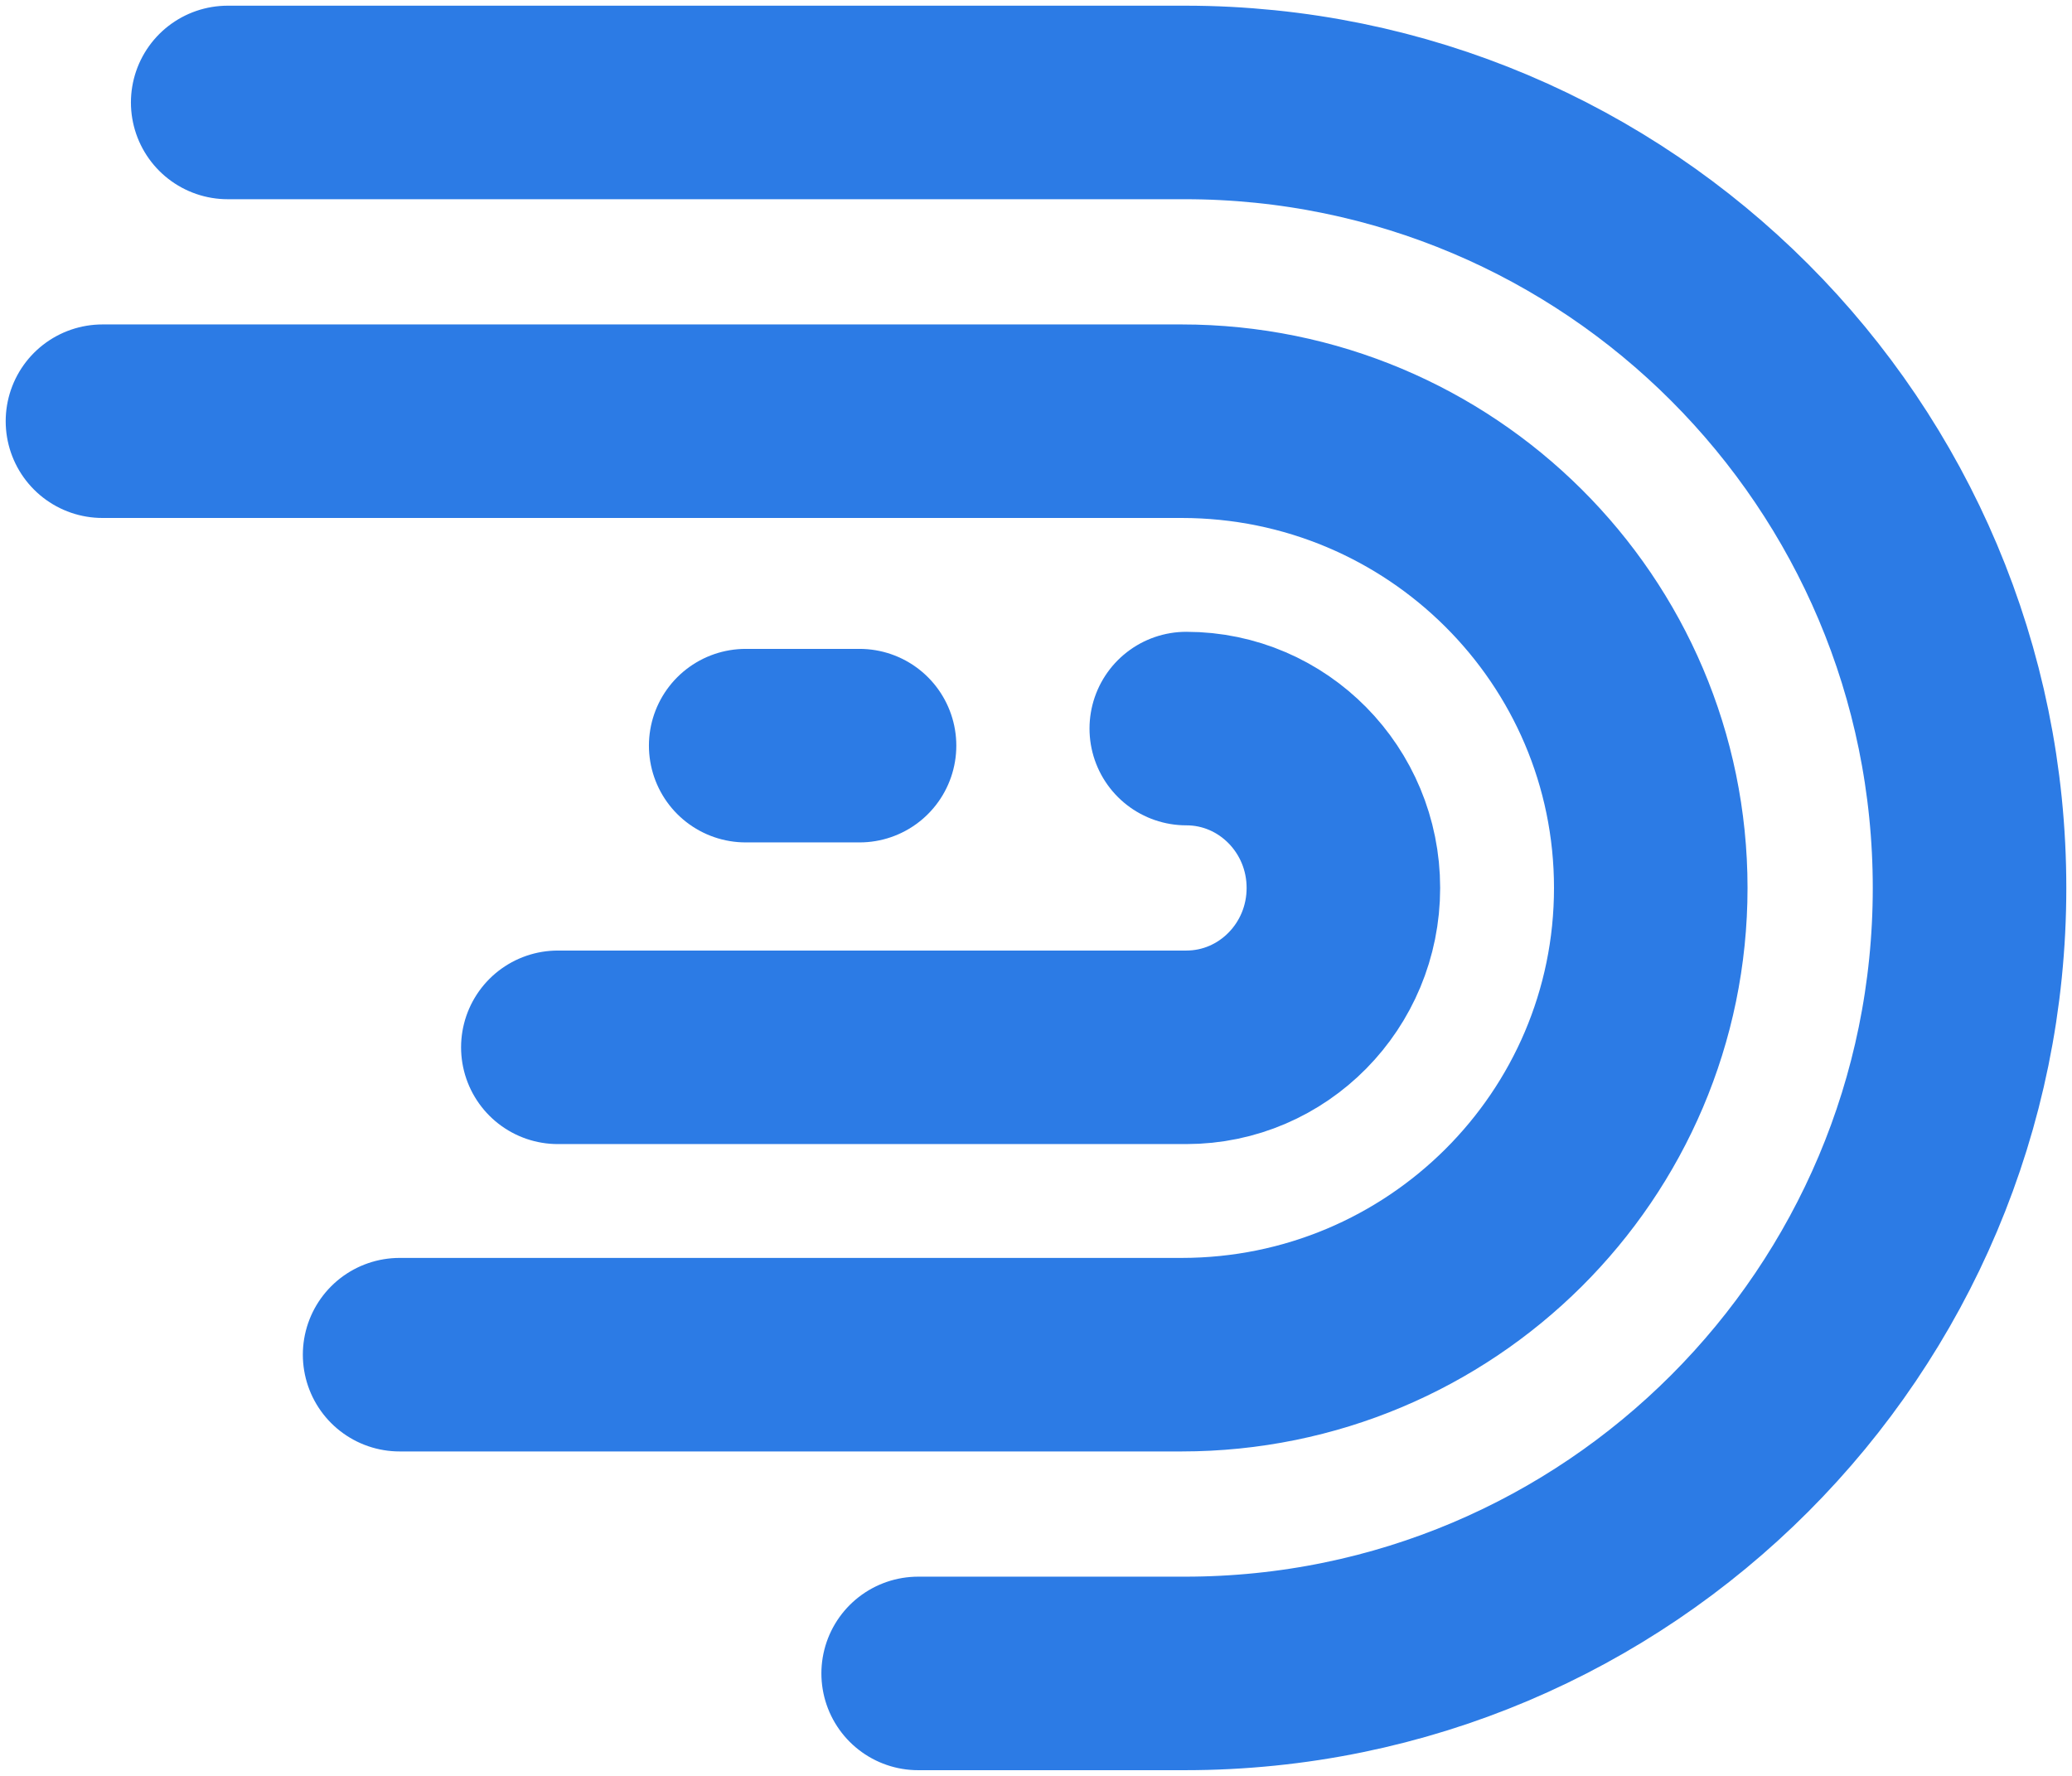
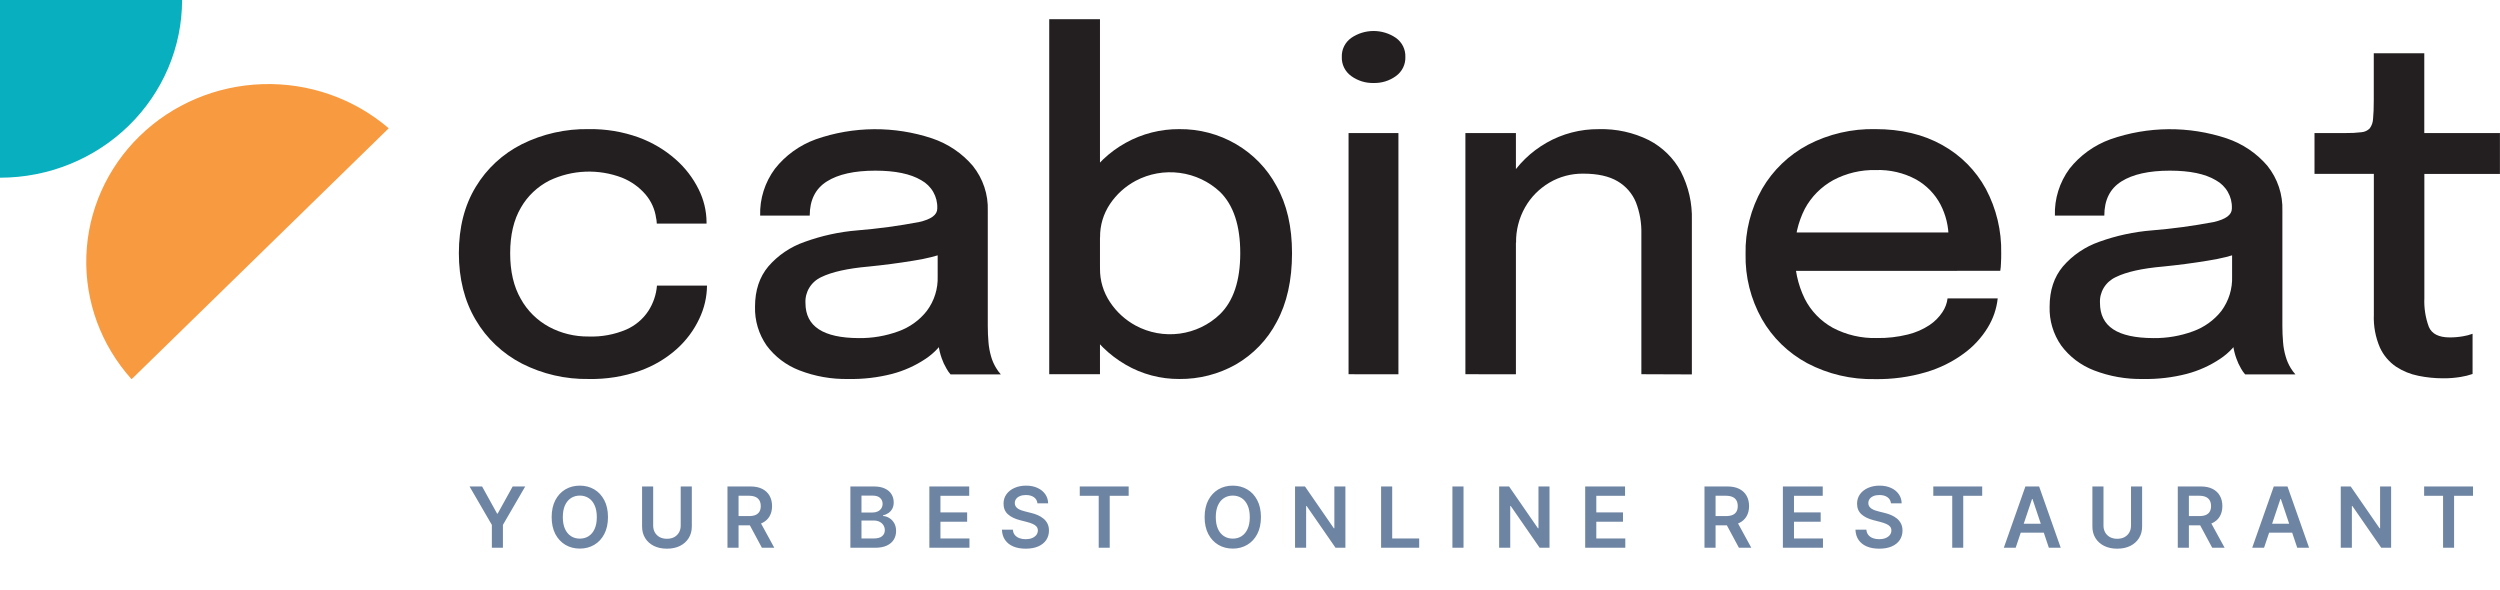
- <svg xmlns="http://www.w3.org/2000/svg" width="182" height="156" viewBox="0 0 182 156" fill="none">
-   <path d="M20 9H104.081C142.144 9 173 39.892 173 78C173 116.108 142.144 147 104.081 147H80.649" stroke="#2C7BE5" stroke-width="17" stroke-linecap="round" />
-   <path d="M35.101 119H103.788C126.549 119 145 100.644 145 78C145 55.356 126.549 37 103.788 37H9" stroke="#2C7BE5" stroke-width="17" stroke-linecap="round" />
-   <path d="M104.2 64C111.822 64 118 70.268 118 78C118 85.732 111.822 92 104.2 92H49" stroke="#2C7BE5" stroke-width="17" stroke-linecap="round" />
-   <line x1="75.5" y1="65.5" x2="65.5" y2="65.5" stroke="#2C7BE5" stroke-width="17" stroke-linecap="round" />
+ <svg xmlns="http://www.w3.org/2000/svg" width="178" height="42" viewBox="0 0 178 42" fill="none">
+   <path d="M33.432 34.636H34.325L35.392 36.567H35.435L36.503 34.636H37.395L35.808 37.372V39H35.02V37.372L33.432 34.636ZM43.288 36.818C43.288 37.288 43.2 37.691 43.024 38.026C42.849 38.36 42.611 38.616 42.308 38.793C42.007 38.971 41.665 39.06 41.283 39.06C40.901 39.06 40.559 38.971 40.256 38.793C39.955 38.614 39.717 38.358 39.54 38.024C39.366 37.689 39.278 37.287 39.278 36.818C39.278 36.348 39.366 35.946 39.54 35.612C39.717 35.277 39.955 35.021 40.256 34.843C40.559 34.666 40.901 34.577 41.283 34.577C41.665 34.577 42.007 34.666 42.308 34.843C42.611 35.021 42.849 35.277 43.024 35.612C43.2 35.946 43.288 36.348 43.288 36.818ZM42.493 36.818C42.493 36.487 42.442 36.208 42.338 35.981C42.236 35.752 42.094 35.58 41.912 35.463C41.73 35.345 41.52 35.286 41.283 35.286C41.046 35.286 40.837 35.345 40.655 35.463C40.473 35.58 40.33 35.752 40.226 35.981C40.124 36.208 40.073 36.487 40.073 36.818C40.073 37.149 40.124 37.429 40.226 37.658C40.33 37.885 40.473 38.057 40.655 38.175C40.837 38.292 41.046 38.35 41.283 38.35C41.52 38.35 41.73 38.292 41.912 38.175C42.094 38.057 42.236 37.885 42.338 37.658C42.442 37.429 42.493 37.149 42.493 36.818ZM48.466 34.636H49.257V37.487C49.257 37.8 49.183 38.075 49.035 38.312C48.889 38.549 48.683 38.734 48.417 38.868C48.152 39 47.841 39.066 47.486 39.066C47.13 39.066 46.819 39 46.553 38.868C46.287 38.734 46.081 38.549 45.935 38.312C45.789 38.075 45.716 37.8 45.716 37.487V34.636H46.506V37.421C46.506 37.603 46.546 37.765 46.625 37.907C46.706 38.049 46.82 38.16 46.966 38.242C47.113 38.321 47.286 38.361 47.486 38.361C47.686 38.361 47.86 38.321 48.006 38.242C48.154 38.16 48.267 38.049 48.347 37.907C48.426 37.765 48.466 37.603 48.466 37.421V34.636ZM51.796 39V34.636H53.432C53.767 34.636 54.049 34.695 54.276 34.811C54.505 34.928 54.677 35.091 54.794 35.301C54.912 35.51 54.971 35.754 54.971 36.032C54.971 36.312 54.911 36.555 54.792 36.761C54.674 36.965 54.5 37.124 54.27 37.236C54.04 37.347 53.757 37.402 53.422 37.402H52.256V36.746H53.315C53.511 36.746 53.672 36.719 53.797 36.665C53.922 36.609 54.014 36.529 54.074 36.424C54.135 36.318 54.165 36.187 54.165 36.032C54.165 35.877 54.135 35.745 54.074 35.636C54.013 35.525 53.919 35.441 53.794 35.384C53.669 35.326 53.508 35.297 53.311 35.297H52.586V39H51.796ZM54.05 37.023L55.13 39H54.248L53.187 37.023H54.05ZM60.547 39V34.636H62.217C62.532 34.636 62.794 34.686 63.003 34.785C63.214 34.883 63.37 35.018 63.474 35.188C63.579 35.359 63.632 35.552 63.632 35.768C63.632 35.945 63.598 36.097 63.529 36.224C63.461 36.349 63.37 36.45 63.255 36.528C63.14 36.606 63.011 36.663 62.869 36.697V36.739C63.024 36.748 63.172 36.795 63.314 36.882C63.458 36.967 63.575 37.088 63.666 37.244C63.757 37.401 63.802 37.59 63.802 37.811C63.802 38.037 63.748 38.24 63.638 38.42C63.529 38.599 63.364 38.741 63.144 38.844C62.924 38.948 62.647 39 62.313 39H60.547ZM61.337 38.34H62.187C62.474 38.34 62.681 38.285 62.807 38.175C62.935 38.065 62.999 37.923 62.999 37.749C62.999 37.62 62.967 37.504 62.903 37.4C62.839 37.295 62.748 37.212 62.63 37.153C62.513 37.092 62.372 37.061 62.209 37.061H61.337V38.34ZM61.337 36.492H62.119C62.255 36.492 62.378 36.467 62.488 36.418C62.597 36.367 62.683 36.295 62.745 36.202C62.809 36.109 62.841 35.998 62.841 35.87C62.841 35.701 62.782 35.562 62.662 35.452C62.544 35.343 62.369 35.288 62.136 35.288H61.337V36.492ZM66.17 39V34.636H69.008V35.299H66.96V36.484H68.861V37.146H66.96V38.337H69.025V39H66.17ZM73.866 35.836C73.846 35.65 73.762 35.505 73.615 35.401C73.468 35.298 73.278 35.246 73.043 35.246C72.879 35.246 72.737 35.271 72.62 35.32C72.502 35.37 72.411 35.438 72.349 35.523C72.286 35.608 72.254 35.705 72.253 35.815C72.253 35.906 72.274 35.984 72.315 36.051C72.357 36.118 72.415 36.175 72.487 36.222C72.56 36.267 72.64 36.305 72.728 36.337C72.816 36.368 72.905 36.394 72.995 36.416L73.403 36.518C73.568 36.556 73.727 36.608 73.879 36.673C74.032 36.739 74.169 36.821 74.29 36.92C74.412 37.02 74.509 37.14 74.58 37.281C74.651 37.421 74.686 37.586 74.686 37.775C74.686 38.031 74.621 38.256 74.49 38.45C74.359 38.644 74.171 38.795 73.923 38.904C73.678 39.012 73.38 39.066 73.031 39.066C72.691 39.066 72.396 39.014 72.146 38.908C71.898 38.803 71.703 38.65 71.563 38.448C71.423 38.246 71.348 38.001 71.337 37.711H72.115C72.126 37.863 72.173 37.989 72.255 38.09C72.338 38.191 72.445 38.266 72.577 38.316C72.71 38.366 72.859 38.391 73.024 38.391C73.196 38.391 73.347 38.365 73.476 38.314C73.607 38.261 73.709 38.189 73.783 38.097C73.857 38.003 73.894 37.894 73.896 37.769C73.894 37.655 73.861 37.561 73.796 37.487C73.73 37.412 73.639 37.349 73.521 37.3C73.404 37.249 73.268 37.203 73.112 37.163L72.615 37.035C72.256 36.943 71.972 36.803 71.763 36.616C71.555 36.427 71.452 36.176 71.452 35.864C71.452 35.606 71.521 35.381 71.661 35.188C71.801 34.995 71.992 34.845 72.234 34.739C72.475 34.631 72.749 34.577 73.054 34.577C73.364 34.577 73.635 34.631 73.868 34.739C74.102 34.845 74.286 34.994 74.42 35.184C74.553 35.373 74.622 35.59 74.627 35.836H73.866ZM76.879 35.299V34.636H80.361V35.299H79.012V39H78.228V35.299H76.879ZM89.779 36.818C89.779 37.288 89.691 37.691 89.515 38.026C89.34 38.36 89.102 38.616 88.799 38.793C88.498 38.971 88.156 39.06 87.774 39.06C87.392 39.06 87.05 38.971 86.747 38.793C86.446 38.614 86.208 38.358 86.031 38.024C85.857 37.689 85.769 37.287 85.769 36.818C85.769 36.348 85.857 35.946 86.031 35.612C86.208 35.277 86.446 35.021 86.747 34.843C87.05 34.666 87.392 34.577 87.774 34.577C88.156 34.577 88.498 34.666 88.799 34.843C89.102 35.021 89.34 35.277 89.515 35.612C89.691 35.946 89.779 36.348 89.779 36.818ZM88.985 36.818C88.985 36.487 88.933 36.208 88.829 35.981C88.727 35.752 88.585 35.58 88.403 35.463C88.221 35.345 88.012 35.286 87.774 35.286C87.537 35.286 87.328 35.345 87.146 35.463C86.964 35.58 86.821 35.752 86.718 35.981C86.615 36.208 86.564 36.487 86.564 36.818C86.564 37.149 86.615 37.429 86.718 37.658C86.821 37.885 86.964 38.057 87.146 38.175C87.328 38.292 87.537 38.35 87.774 38.35C88.012 38.35 88.221 38.292 88.403 38.175C88.585 38.057 88.727 37.885 88.829 37.658C88.933 37.429 88.985 37.149 88.985 36.818ZM95.793 34.636V39H95.09L93.033 36.028H92.997V39H92.207V34.636H92.914L94.968 37.611H95.006V34.636H95.793ZM98.334 39V34.636H99.124V38.337H101.046V39H98.334ZM104.203 34.636V39H103.412V34.636H104.203ZM110.325 34.636V39H109.622L107.566 36.028H107.529V39H106.739V34.636H107.446L109.5 37.611H109.539V34.636H110.325ZM112.866 39V34.636H115.704V35.299H113.657V36.484H115.557V37.146H113.657V38.337H115.721V39H112.866ZM121.359 39V34.636H122.995C123.331 34.636 123.612 34.695 123.839 34.811C124.068 34.928 124.24 35.091 124.357 35.301C124.475 35.51 124.534 35.754 124.534 36.032C124.534 36.312 124.474 36.555 124.355 36.761C124.237 36.965 124.063 37.124 123.833 37.236C123.603 37.347 123.32 37.402 122.985 37.402H121.819V36.746H122.878C123.074 36.746 123.235 36.719 123.36 36.665C123.485 36.609 123.577 36.529 123.637 36.424C123.698 36.318 123.728 36.187 123.728 36.032C123.728 35.877 123.698 35.745 123.637 35.636C123.576 35.525 123.482 35.441 123.357 35.384C123.232 35.326 123.071 35.297 122.874 35.297H122.149V39H121.359ZM123.613 37.023L124.693 39H123.811L122.75 37.023H123.613ZM126.941 39V34.636H129.779V35.299H127.732V36.484H129.632V37.146H127.732V38.337H129.796V39H126.941ZM134.637 35.836C134.617 35.65 134.534 35.505 134.386 35.401C134.24 35.298 134.049 35.246 133.815 35.246C133.65 35.246 133.509 35.271 133.391 35.32C133.273 35.37 133.183 35.438 133.12 35.523C133.058 35.608 133.026 35.705 133.024 35.815C133.024 35.906 133.045 35.984 133.086 36.051C133.129 36.118 133.186 36.175 133.259 36.222C133.331 36.267 133.411 36.305 133.499 36.337C133.588 36.368 133.676 36.394 133.766 36.416L134.175 36.518C134.34 36.556 134.498 36.608 134.65 36.673C134.803 36.739 134.941 36.821 135.061 36.92C135.183 37.02 135.28 37.14 135.351 37.281C135.422 37.421 135.458 37.586 135.458 37.775C135.458 38.031 135.392 38.256 135.262 38.45C135.131 38.644 134.942 38.795 134.695 38.904C134.449 39.012 134.151 39.066 133.802 39.066C133.463 39.066 133.168 39.014 132.918 38.908C132.669 38.803 132.475 38.65 132.334 38.448C132.195 38.246 132.119 38.001 132.108 37.711H132.886C132.897 37.863 132.944 37.989 133.026 38.09C133.109 38.191 133.216 38.266 133.348 38.316C133.482 38.366 133.631 38.391 133.796 38.391C133.967 38.391 134.118 38.365 134.247 38.314C134.378 38.261 134.48 38.189 134.554 38.097C134.628 38.003 134.666 37.894 134.667 37.769C134.666 37.655 134.632 37.561 134.567 37.487C134.502 37.412 134.41 37.349 134.292 37.3C134.176 37.249 134.039 37.203 133.883 37.163L133.387 37.035C133.027 36.943 132.743 36.803 132.534 36.616C132.327 36.427 132.223 36.176 132.223 35.864C132.223 35.606 132.293 35.381 132.432 35.188C132.573 34.995 132.764 34.845 133.005 34.739C133.247 34.631 133.52 34.577 133.825 34.577C134.135 34.577 134.406 34.631 134.639 34.739C134.874 34.845 135.058 34.994 135.191 35.184C135.325 35.373 135.394 35.59 135.398 35.836H134.637ZM137.651 35.299V34.636H141.132V35.299H139.783V39H138.999V35.299H137.651ZM143.516 39H142.672L144.209 34.636H145.185L146.723 39H145.879L144.714 35.531H144.68L143.516 39ZM143.544 37.289H145.845V37.924H143.544V37.289ZM151.728 34.636H152.519V37.487C152.519 37.8 152.445 38.075 152.297 38.312C152.151 38.549 151.945 38.734 151.679 38.868C151.414 39 151.103 39.066 150.748 39.066C150.392 39.066 150.081 39 149.815 38.868C149.549 38.734 149.343 38.549 149.197 38.312C149.051 38.075 148.978 37.8 148.978 37.487V34.636H149.768V37.421C149.768 37.603 149.808 37.765 149.887 37.907C149.968 38.049 150.082 38.16 150.228 38.242C150.375 38.321 150.548 38.361 150.748 38.361C150.949 38.361 151.122 38.321 151.268 38.242C151.416 38.16 151.53 38.049 151.609 37.907C151.689 37.765 151.728 37.603 151.728 37.421V34.636ZM155.058 39V34.636H156.694C157.03 34.636 157.311 34.695 157.538 34.811C157.767 34.928 157.939 35.091 158.056 35.301C158.174 35.51 158.233 35.754 158.233 36.032C158.233 36.312 158.173 36.555 158.054 36.761C157.936 36.965 157.762 37.124 157.532 37.236C157.302 37.347 157.019 37.402 156.684 37.402H155.518V36.746H156.577C156.773 36.746 156.934 36.719 157.059 36.665C157.184 36.609 157.276 36.529 157.336 36.424C157.397 36.318 157.427 36.187 157.427 36.032C157.427 35.877 157.397 35.745 157.336 35.636C157.275 35.525 157.182 35.441 157.057 35.384C156.932 35.326 156.77 35.297 156.573 35.297H155.849V39H155.058ZM157.312 37.023L158.393 39H157.51L156.449 37.023H157.312ZM161.201 39H160.357L161.893 34.636H162.869L164.407 39H163.564L162.398 35.531H162.364L161.201 39ZM161.228 37.289H163.53V37.924H161.228V37.289ZM170.248 34.636V39H169.545L167.489 36.028H167.453V39H166.662V34.636H167.37L169.424 37.611H169.462V34.636H170.248ZM172.598 35.299V34.636H176.079V35.299H174.731V39H173.946V35.299H172.598Z" fill="#6E84A3" />
+   <path d="M41.925 26.984C40.271 27.012 38.636 26.636 37.169 25.891C35.789 25.181 34.645 24.101 33.871 22.779C33.071 21.43 32.671 19.844 32.671 18.022C32.671 16.199 33.072 14.627 33.874 13.306C34.653 12.006 35.796 10.95 37.169 10.261C38.639 9.533 40.268 9.166 41.916 9.193C43.127 9.174 44.331 9.374 45.467 9.782C46.438 10.137 47.332 10.666 48.102 11.344C48.786 11.945 49.344 12.67 49.743 13.479C50.107 14.205 50.299 15.001 50.306 15.808V15.921H46.764C46.764 15.859 46.759 15.796 46.748 15.734C46.748 15.665 46.727 15.598 46.715 15.533C46.633 14.908 46.368 14.318 45.953 13.835C45.505 13.318 44.937 12.913 44.295 12.654C43.465 12.335 42.576 12.188 41.685 12.223C40.793 12.257 39.919 12.473 39.118 12.855C38.262 13.292 37.555 13.963 37.086 14.787C36.58 15.648 36.326 16.726 36.324 18.022C36.322 19.317 36.574 20.403 37.079 21.279C37.543 22.121 38.245 22.815 39.101 23.278C39.96 23.736 40.925 23.971 41.904 23.959C42.826 23.993 43.743 23.824 44.589 23.465C45.234 23.181 45.781 22.72 46.163 22.139C46.514 21.595 46.724 20.977 46.776 20.337H50.339C50.331 21.15 50.144 21.952 49.792 22.689C49.41 23.506 48.863 24.241 48.185 24.849C47.423 25.53 46.531 26.057 45.559 26.402C44.395 26.811 43.163 27.008 41.925 26.984Z" fill="#231F20" />
+   <path d="M60.403 26.984C59.211 27.008 58.025 26.799 56.916 26.369C55.983 26.01 55.175 25.398 54.587 24.606C54.019 23.79 53.729 22.82 53.758 21.834C53.758 20.679 54.074 19.724 54.705 18.971C55.393 18.174 56.286 17.57 57.293 17.222C58.495 16.785 59.754 16.509 61.033 16.404C62.516 16.284 63.991 16.085 65.451 15.806C66.306 15.612 66.734 15.294 66.734 14.852V14.819C66.749 14.417 66.65 14.019 66.448 13.668C66.247 13.317 65.95 13.027 65.591 12.83C64.828 12.377 63.74 12.151 62.326 12.151C60.834 12.151 59.683 12.406 58.872 12.918C58.06 13.429 57.654 14.241 57.652 15.353H54.123C54.087 14.157 54.457 12.983 55.176 12.014C55.924 11.063 56.932 10.337 58.083 9.919C60.758 8.982 63.68 8.959 66.369 9.854C67.497 10.235 68.497 10.909 69.26 11.804C69.994 12.719 70.373 13.857 70.33 15.018V23.218C70.33 23.615 70.347 24.001 70.38 24.373C70.407 24.71 70.468 25.044 70.562 25.369C70.642 25.658 70.763 25.936 70.92 26.194C71.016 26.358 71.13 26.513 71.258 26.656H67.679C67.567 26.529 67.47 26.39 67.39 26.242C67.251 26.009 67.137 25.763 67.049 25.507C66.942 25.208 66.868 24.898 66.826 24.583C66.774 24.206 66.749 23.825 66.751 23.444L67.413 23.906C67.055 24.56 66.541 25.12 65.915 25.54C65.183 26.031 64.37 26.398 63.512 26.623C62.498 26.883 61.452 27.004 60.403 26.984ZM61.149 24.073C62.108 24.084 63.061 23.922 63.959 23.594C64.764 23.308 65.468 22.803 65.988 22.139C66.522 21.425 66.794 20.557 66.762 19.674V16.827L67.608 17.911C66.768 18.213 65.9 18.433 65.015 18.564C63.992 18.732 62.94 18.87 61.857 18.978C60.358 19.11 59.231 19.361 58.476 19.729C58.121 19.892 57.824 20.156 57.623 20.485C57.422 20.814 57.327 21.195 57.349 21.577C57.349 22.408 57.665 23.03 58.296 23.444C58.928 23.858 59.879 24.068 61.149 24.073Z" fill="#231F20" />
+   <path d="M74.705 26.644V1.366H78.318V26.644H74.705ZM83.969 26.984C82.628 26.992 81.31 26.642 80.157 25.972C78.986 25.297 78.008 24.343 77.317 23.2C76.584 21.991 76.209 20.608 76.232 19.205V19.011L78.32 18.962V19.124C78.31 19.97 78.557 20.8 79.031 21.508C79.49 22.205 80.118 22.781 80.861 23.183C81.815 23.697 82.913 23.897 83.993 23.753C85.073 23.608 86.076 23.127 86.853 22.382C87.822 21.439 88.306 19.986 88.306 18.022C88.306 16.058 87.826 14.605 86.865 13.662C86.08 12.926 85.076 12.452 83.998 12.31C82.919 12.167 81.822 12.363 80.865 12.87C80.125 13.264 79.497 13.831 79.035 14.519C78.559 15.227 78.311 16.059 78.325 16.906L76.232 16.827C76.204 15.43 76.581 14.053 77.319 12.856C78.013 11.735 78.992 10.808 80.16 10.164C81.321 9.52 82.636 9.185 83.972 9.194C85.39 9.181 86.785 9.55 88.003 10.26C89.221 10.971 90.215 11.995 90.875 13.221C91.621 14.535 91.994 16.136 91.992 18.024C91.992 19.953 91.628 21.586 90.899 22.925C90.242 24.185 89.23 25.237 87.982 25.956C86.763 26.643 85.377 26.998 83.969 26.984Z" fill="#231F20" />
+   <path d="M97.807 5.91C97.233 5.925 96.67 5.75 96.209 5.416C95.991 5.259 95.816 5.053 95.699 4.815C95.582 4.577 95.526 4.314 95.537 4.051C95.527 3.789 95.583 3.529 95.7 3.293C95.817 3.057 95.992 2.853 96.209 2.699C96.675 2.379 97.23 2.207 97.8 2.207C98.369 2.207 98.925 2.379 99.391 2.699C99.607 2.853 99.782 3.058 99.898 3.293C100.015 3.529 100.071 3.789 100.061 4.051C100.072 4.314 100.016 4.577 99.9 4.815C99.783 5.053 99.608 5.259 99.391 5.416C98.934 5.749 98.377 5.923 97.807 5.91ZM96.017 26.645V9.473H99.568V26.649L96.017 26.645Z" fill="#231F20" />
+   <path d="M104.336 26.644V9.473H107.933V26.649L104.336 26.644ZM116.865 26.644V16.636C116.884 15.876 116.753 15.12 116.479 14.408C116.224 13.78 115.764 13.251 115.17 12.904C114.562 12.544 113.75 12.364 112.734 12.364C111.879 12.352 111.038 12.576 110.307 13.01C109.586 13.438 108.991 14.043 108.584 14.764C108.15 15.534 107.929 16.401 107.944 17.28L106.403 16.536C106.382 15.221 106.732 13.925 107.414 12.791C108.068 11.706 108.997 10.802 110.111 10.166C111.239 9.521 112.525 9.185 113.832 9.196C115.071 9.161 116.298 9.43 117.402 9.979C118.372 10.483 119.163 11.261 119.673 12.211C120.225 13.285 120.496 14.476 120.461 15.677V26.658L116.865 26.644Z" fill="#231F20" />
+   <path d="M126.278 19.285V16.552H139.238L138.74 17.361V16.973C138.748 16.133 138.549 15.305 138.16 14.556C137.769 13.813 137.167 13.196 136.427 12.777C135.549 12.303 134.556 12.072 133.553 12.107C132.498 12.084 131.455 12.332 130.528 12.825C129.666 13.3 128.964 14.008 128.506 14.863C128.005 15.844 127.761 16.931 127.796 18.026C127.764 19.143 128.002 20.251 128.492 21.261C128.93 22.135 129.629 22.86 130.497 23.34C131.457 23.847 132.538 24.098 133.629 24.068C134.374 24.081 135.118 23.996 135.84 23.816C136.39 23.683 136.912 23.456 137.381 23.146C137.748 22.901 138.061 22.587 138.302 22.222C138.499 21.928 138.624 21.593 138.667 21.244H142.237C142.159 21.98 141.916 22.69 141.527 23.324C141.089 24.044 140.508 24.672 139.82 25.172C139.012 25.766 138.103 26.215 137.135 26.498C135.957 26.846 134.73 27.013 133.499 26.993C131.818 27.029 130.156 26.639 128.676 25.861C127.318 25.129 126.198 24.038 125.445 22.714C124.651 21.299 124.251 19.706 124.285 18.093C124.249 16.465 124.658 14.858 125.468 13.435C126.235 12.114 127.366 11.03 128.733 10.305C130.207 9.54 131.857 9.158 133.525 9.193C135.357 9.193 136.945 9.571 138.288 10.325C139.606 11.057 140.682 12.139 141.392 13.447C142.142 14.859 142.518 16.431 142.486 18.021C142.486 18.225 142.486 18.463 142.469 18.733C142.466 18.917 142.449 19.101 142.419 19.283L126.278 19.285Z" fill="#231F20" />
+   <path d="M152.578 26.984C151.385 27.007 150.198 26.798 149.089 26.369C148.157 26.01 147.349 25.398 146.761 24.606C146.192 23.791 145.902 22.82 145.933 21.834C145.933 20.679 146.248 19.724 146.88 18.971C147.567 18.173 148.459 17.567 149.465 17.215C150.669 16.78 151.928 16.507 153.208 16.404C154.69 16.285 156.164 16.085 157.623 15.806C158.48 15.612 158.909 15.294 158.909 14.852V14.819C158.924 14.417 158.825 14.019 158.623 13.668C158.422 13.317 158.125 13.027 157.765 12.83C157.003 12.377 155.915 12.151 154.501 12.151C153.009 12.151 151.857 12.406 151.044 12.918C150.231 13.429 149.826 14.241 149.827 15.353H146.309C146.27 14.159 146.635 12.985 147.348 12.014C148.098 11.063 149.106 10.337 150.258 9.919C152.933 8.982 155.854 8.959 158.544 9.854C159.672 10.235 160.673 10.909 161.437 11.804C162.169 12.72 162.547 13.857 162.505 15.018V23.218C162.505 23.615 162.522 24.001 162.555 24.373C162.58 24.71 162.642 25.044 162.737 25.369C162.817 25.658 162.937 25.935 163.092 26.194C163.19 26.358 163.304 26.513 163.433 26.656H159.853C159.742 26.528 159.644 26.39 159.562 26.242C159.425 26.008 159.312 25.762 159.224 25.507C159.116 25.208 159.041 24.898 158.999 24.583C158.948 24.206 158.923 23.825 158.925 23.444L159.588 23.906C159.23 24.561 158.715 25.121 158.087 25.54C157.355 26.032 156.543 26.398 155.684 26.623C154.671 26.883 153.626 27.004 152.578 26.984ZM153.324 24.073C154.282 24.084 155.234 23.922 156.132 23.594C156.937 23.307 157.641 22.802 158.163 22.139C158.691 21.423 158.959 20.555 158.925 19.674V16.827L159.771 17.911C158.927 18.214 158.055 18.433 157.166 18.564C156.147 18.732 155.095 18.87 154.011 18.978C152.519 19.108 151.398 19.358 150.646 19.729C150.291 19.892 149.993 20.155 149.792 20.485C149.591 20.814 149.496 21.195 149.519 21.577C149.519 22.408 149.831 23.03 150.455 23.444C151.078 23.858 152.034 24.068 153.324 24.073Z" fill="#231F20" />
+   <path d="M173.94 26.935C173.352 26.935 172.766 26.875 172.19 26.757C171.622 26.645 171.081 26.424 170.599 26.108C170.096 25.764 169.698 25.291 169.449 24.743C169.132 24.006 168.985 23.21 169.018 22.412V12.38H164.792V9.473H167.013C167.386 9.479 167.759 9.46 168.13 9.415C168.357 9.399 168.57 9.301 168.727 9.14C168.873 8.937 168.956 8.696 168.963 8.447C168.997 8.124 169.013 7.68 169.013 7.121V3.792H172.609V9.473H177.995V12.384H172.614V21.242C172.585 21.936 172.694 22.628 172.936 23.28C173.151 23.775 173.646 24.024 174.42 24.024C174.738 24.025 175.055 23.998 175.367 23.943C175.599 23.906 175.827 23.847 176.047 23.765V26.628C175.772 26.722 175.489 26.793 175.202 26.838C174.785 26.907 174.363 26.94 173.94 26.935Z" fill="#231F20" />
+   <path d="M9.943 9.688C7.612 11.962 6.254 15.017 6.148 18.233C6.041 21.448 7.192 24.583 9.368 27L27.676 9.133C25.2 7.011 21.99 5.888 18.697 5.991C15.404 6.094 12.275 7.415 9.943 9.688Z" fill="#F89A3F" />
+   <path d="M0 12.652C3.438 12.652 6.736 11.319 9.167 8.946C11.598 6.574 12.964 3.356 12.964 0H0" fill="#08AFBE" />
</svg>
